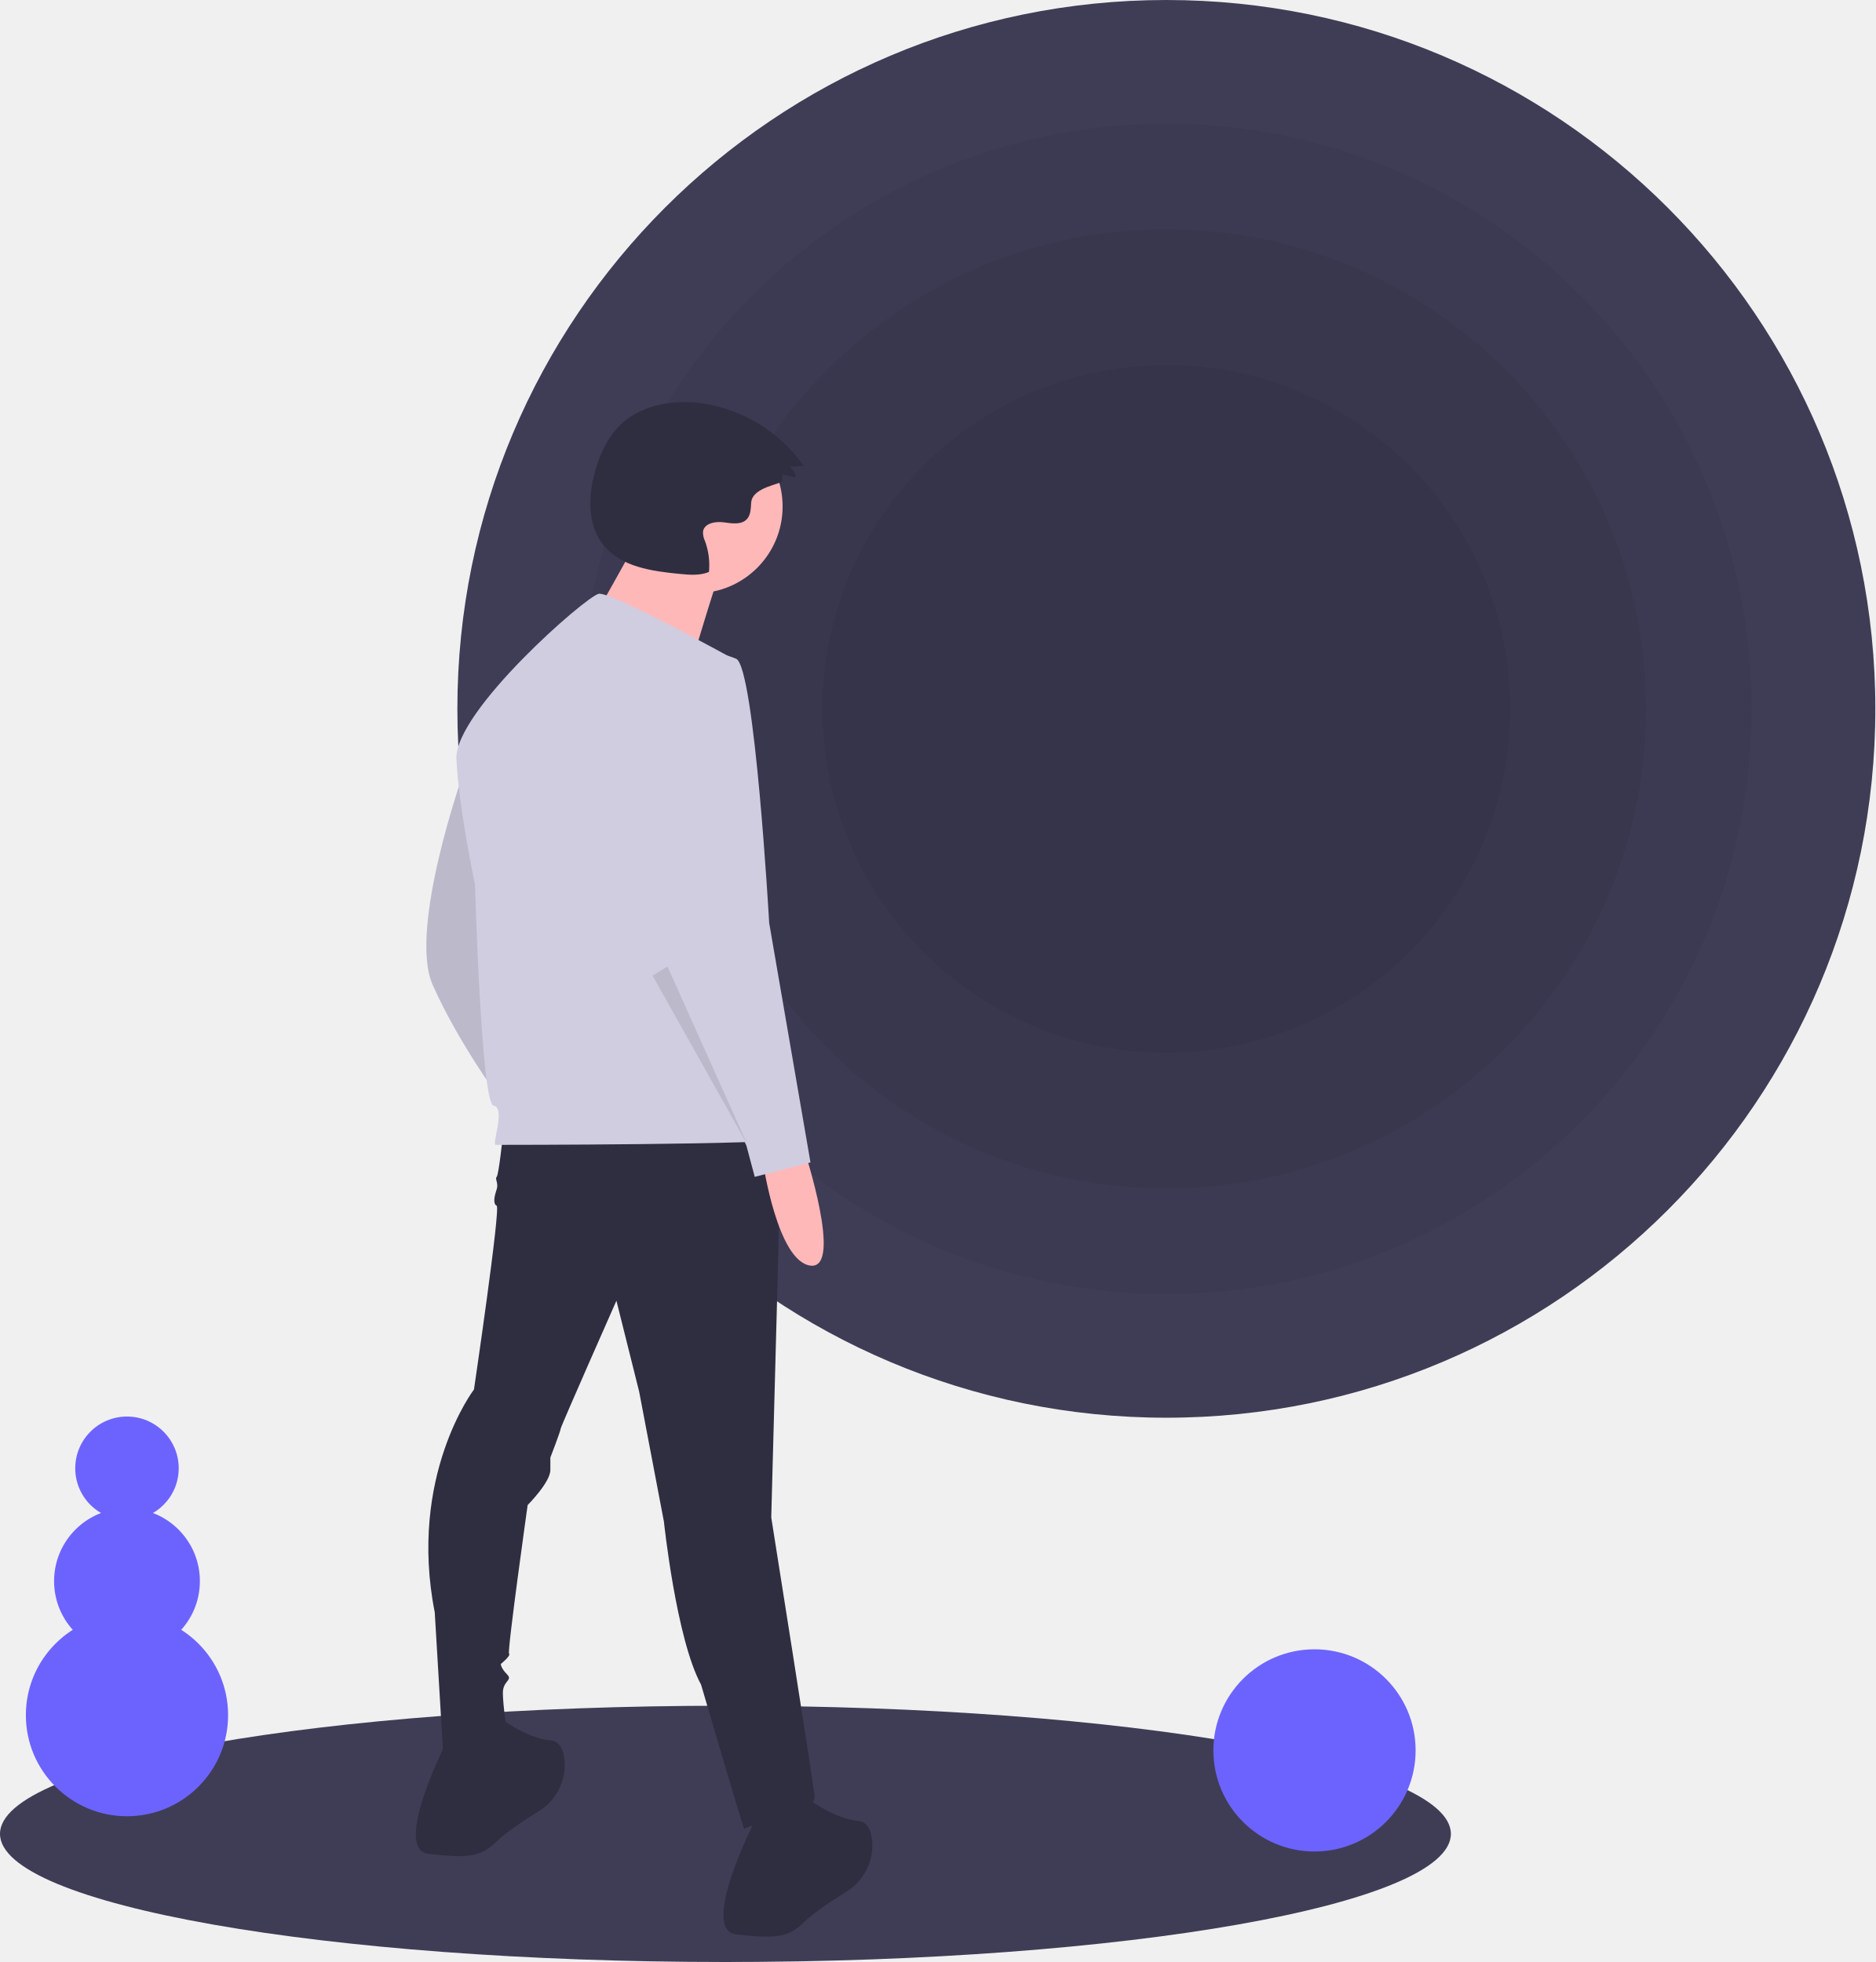
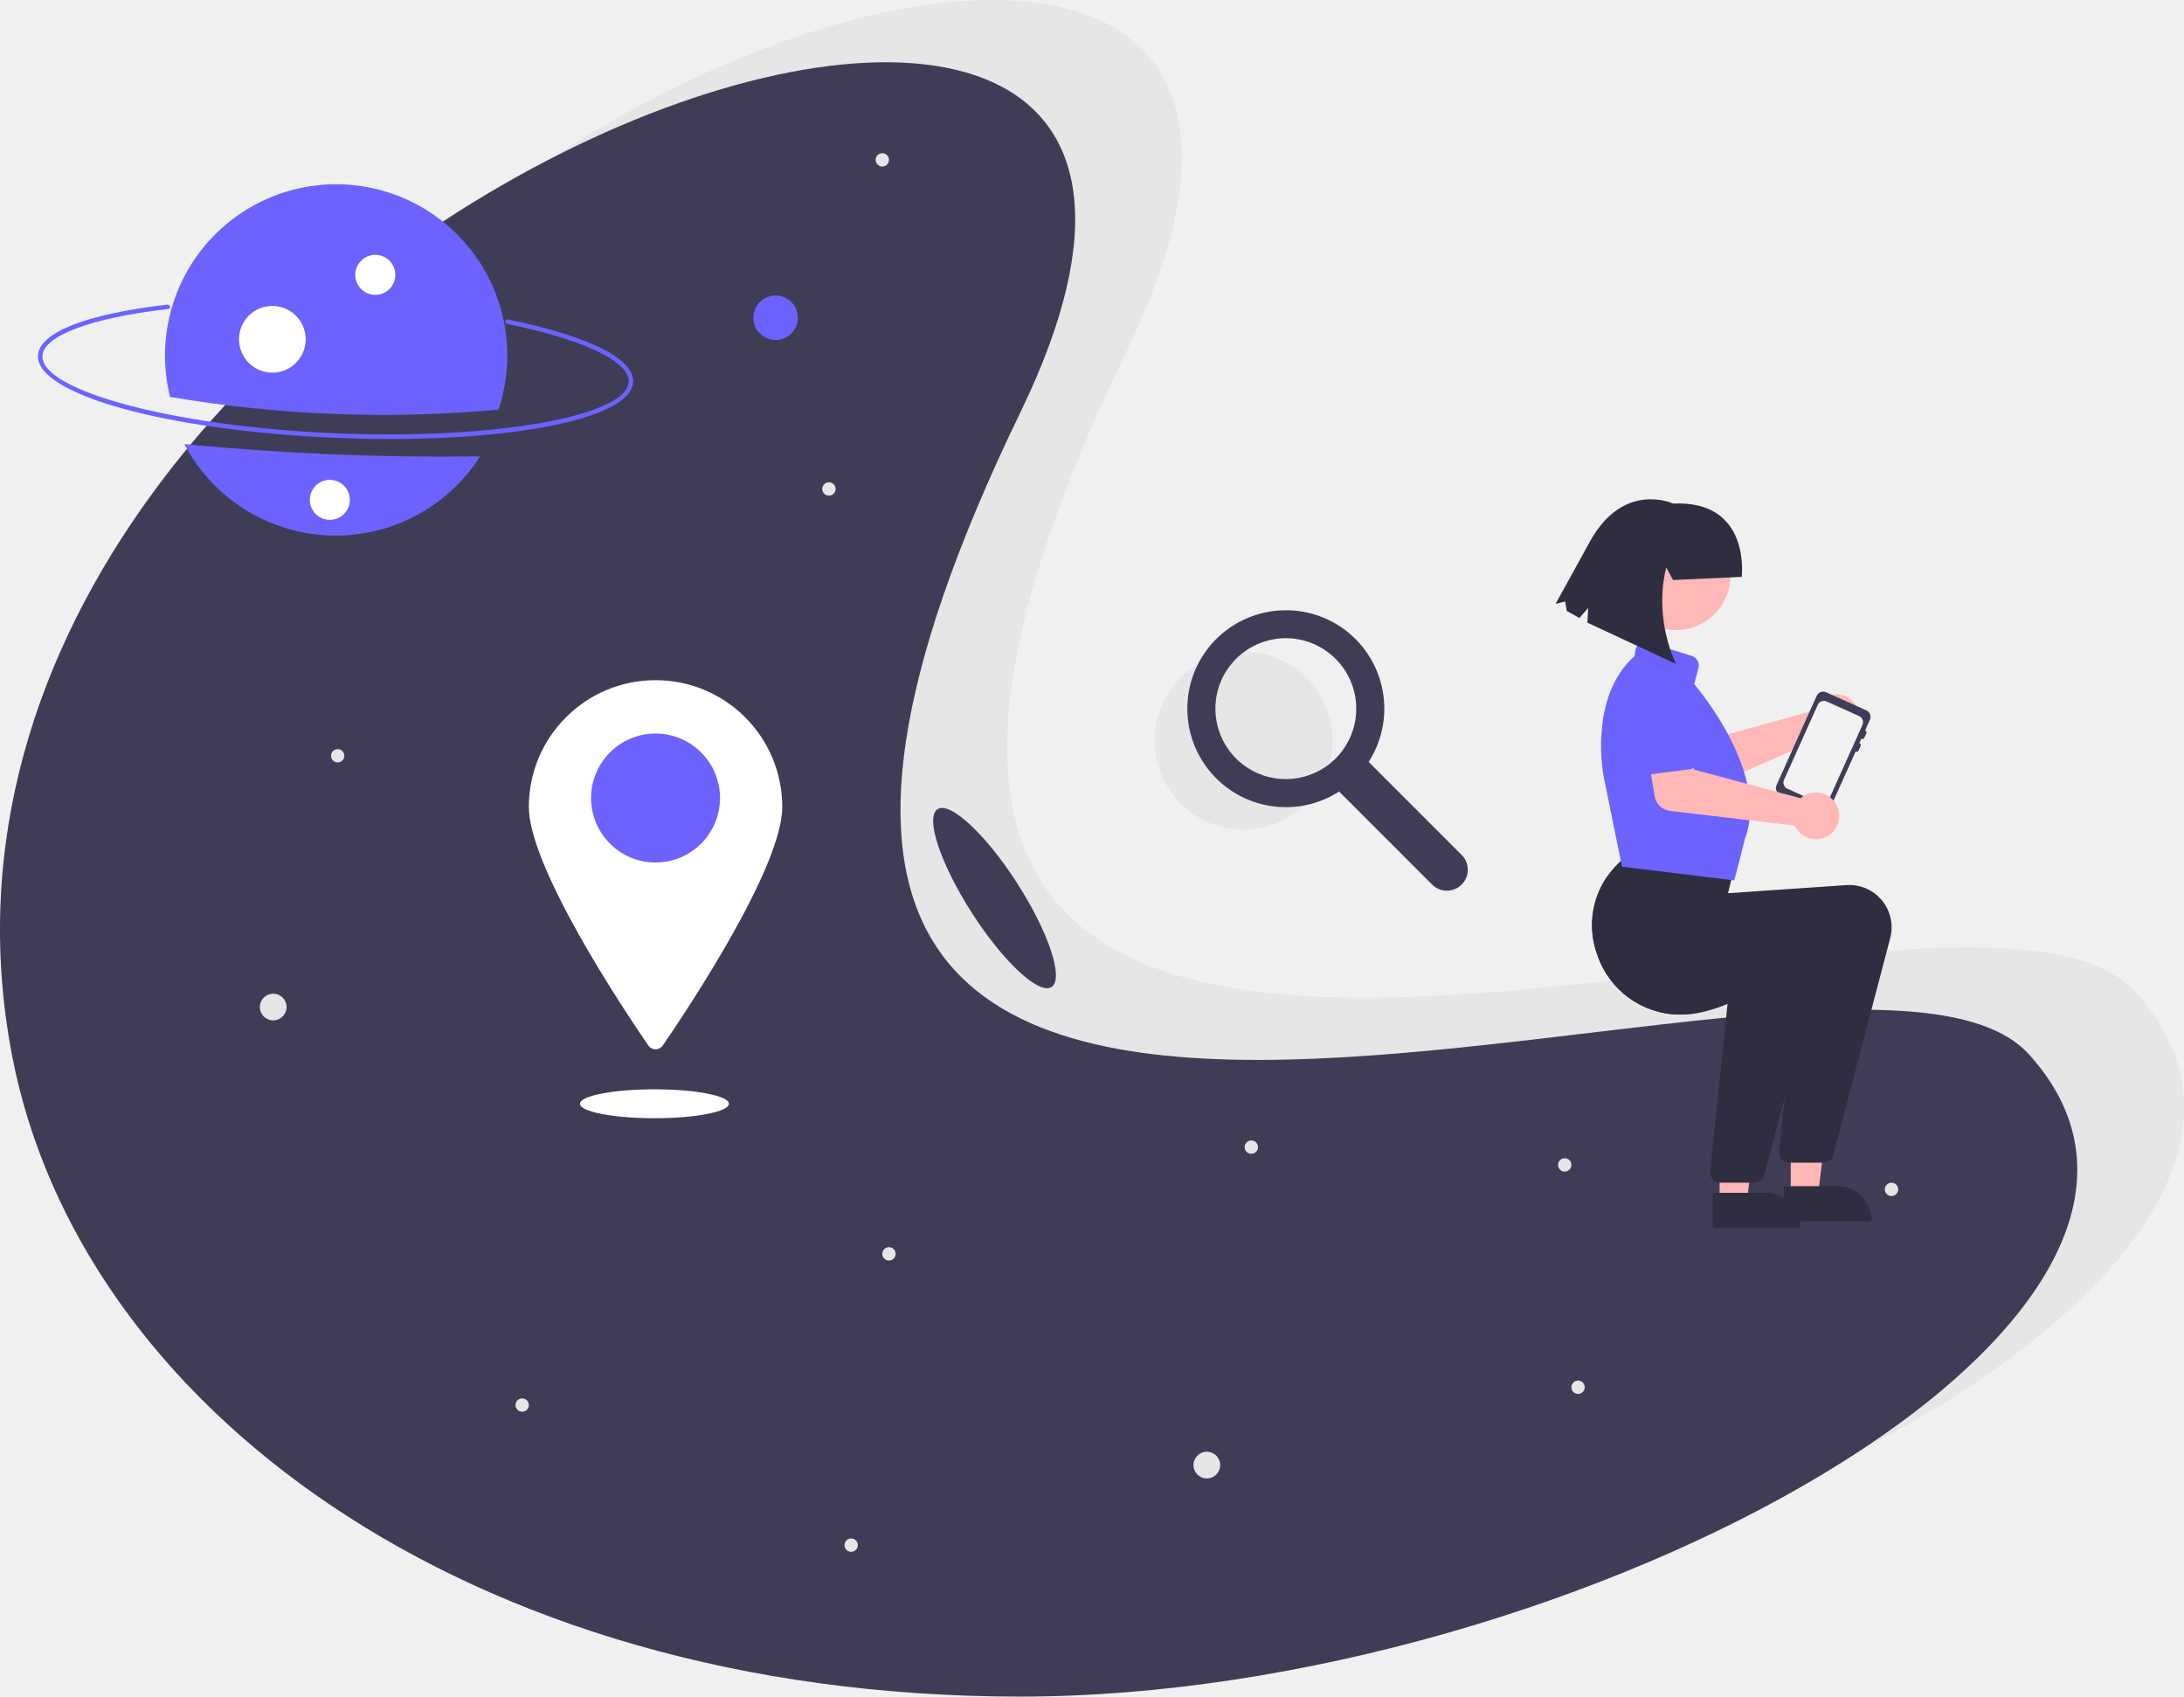
- <svg xmlns="http://www.w3.org/2000/svg" data-name="Layer 1" width="797.5" height="834.5" viewBox="0 0 797.5 834.5">
-   <ellipse cx="308.5" cy="780" rx="308.5" ry="54.5" fill="#3f3d56" />
-   <circle cx="496" cy="301.5" r="301.5" fill="#3f3d56" />
-   <circle cx="496" cy="301.5" r="248.898" opacity="0.05" />
-   <circle cx="496" cy="301.5" r="203.994" opacity="0.05" />
-   <circle cx="496" cy="301.5" r="146.26" opacity="0.05" />
-   <path d="M398.42,361.232s-23.704,66.722-13.169,90.426,27.216,46.53,27.216,46.53S406.322,365.622,398.42,361.232Z" transform="translate(-201.25 -32.75)" fill="#d0cde1" />
-   <path d="M398.42,361.232s-23.704,66.722-13.169,90.426,27.216,46.53,27.216,46.53S406.322,365.622,398.42,361.232Z" transform="translate(-201.25 -32.75)" opacity="0.1" />
-   <path d="M415.101,515.747s-1.756,16.681-2.634,17.558.878,2.634,0,5.268-1.756,6.145,0,7.023-9.657,78.135-9.657,78.135-28.094,36.873-16.681,94.816l3.512,58.821s27.216,1.756,27.216-7.901c0,0-1.756-11.413-1.756-16.681s4.39-5.268,1.756-7.901-2.634-4.39-2.634-4.39,4.39-3.512,3.512-4.39,7.901-63.211,7.901-63.211,9.657-9.657,9.657-14.925v-5.268s4.39-11.413,4.39-12.291,23.704-54.431,23.704-54.431l9.657,38.629,10.535,55.309s5.268,50.042,15.803,69.356c0,0,18.436,63.211,18.436,61.455s30.727-6.145,29.849-14.047-18.436-118.52-18.436-118.52L533.621,513.991Z" transform="translate(-201.25 -32.75)" fill="#2f2e41" />
-   <path d="M391.397,772.978s-23.704,46.53-7.901,48.286,21.948,1.756,28.971-5.268c3.84-3.84,11.615-8.991,17.876-12.873a23.117,23.117,0,0,0,10.969-21.982c-.463-4.295-2.068-7.834-6.019-8.164-10.535-.878-22.826-10.535-22.826-10.535Z" transform="translate(-201.25 -32.75)" fill="#2f2e41" />
-   <path d="M522.208,807.217s-23.704,46.53-7.901,48.286,21.948,1.756,28.971-5.268c3.84-3.84,11.615-8.991,17.876-12.873a23.117,23.117,0,0,0,10.969-21.982c-.463-4.295-2.068-7.834-6.019-8.164-10.535-.878-22.826-10.535-22.826-10.535Z" transform="translate(-201.25 -32.75)" fill="#2f2e41" />
-   <circle cx="295.905" cy="215.433" r="36.905" fill="#ffb8b8" />
-   <path d="M473.43,260.308S447.07,308.812,444.961,308.812,492.41,324.628,492.41,324.628s13.707-46.394,15.816-50.612Z" transform="translate(-201.25 -32.75)" fill="#ffb8b8" />
-   <path d="M513.867,313.385s-52.675-28.971-57.943-28.094-61.455,50.042-60.577,70.234,7.901,53.553,7.901,53.553,2.634,93.06,7.901,93.938-.878,16.681.878,16.681,122.909,0,123.787-2.634S513.867,313.385,513.867,313.385Z" transform="translate(-201.25 -32.75)" fill="#d0cde1" />
-   <path d="M543.278,521.892s16.681,50.92,2.634,49.164-20.192-43.896-20.192-43.896Z" transform="translate(-201.25 -32.75)" fill="#ffb8b8" />
-   <path d="M498.504,310.313s-32.483,7.023-27.216,50.92,14.925,87.792,14.925,87.792l32.483,71.112,3.512,13.169,23.704-6.145L528.353,425.321s-6.145-108.863-14.047-112.374A34,34,0,0,0,498.504,310.313Z" transform="translate(-201.25 -32.75)" fill="#d0cde1" />
-   <polygon points="277.5 414.958 317.885 486.947 283.86 411.09 277.5 414.958" opacity="0.1" />
-   <path d="M533.896,237.316l.122-2.82,5.61,1.396a6.27,6.27,0,0,0-2.514-4.615l5.976-.334a64.477,64.477,0,0,0-43.124-26.651c-12.926-1.873-27.318.838-36.182,10.43-4.299,4.653-7.001,10.57-8.922,16.607-3.539,11.118-4.26,24.372,3.12,33.409,7.501,9.185,20.602,10.984,32.406,12.121,4.153.4,8.506.772,12.355-.839a29.721,29.721,0,0,0-1.654-13.037,8.687,8.687,0,0,1-.879-4.152c.525-3.512,5.209-4.396,8.728-3.922s7.75,1.2,10.062-1.494c1.593-1.856,1.499-4.559,1.71-6.996C521.282,239.785,533.836,238.707,533.896,237.316Z" transform="translate(-201.25 -32.75)" fill="#2f2e41" />
-   <circle cx="559" cy="744.5" r="43" fill="#6c63ff" />
-   <circle cx="54" cy="729.5" r="43" fill="#6c63ff" />
-   <circle cx="54" cy="672.5" r="31" fill="#6c63ff" />
-   <circle cx="54" cy="624.5" r="22" fill="#6c63ff" />
+ <svg xmlns="http://www.w3.org/2000/svg" data-name="Layer 1" width="982.487" height="763.014" viewBox="0 0 982.487 763.014">
+   <circle cx="559.433" cy="333.061" r="40.03" fill="#e6e6e6" />
+   <path d="M766.295,452.995l-41.832-41.832a44.307,44.307,0,0,0-14.426-61.926,44.458,44.458,0,0,0-58.914,12.238,44.307,44.307,0,0,0,60.033,62.995l41.832,41.832A9.409,9.409,0,0,0,766.295,452.995ZM709.594,409.601a31.684,31.684,0,1,1,9.28-22.404A31.586,31.586,0,0,1,709.594,409.601Z" transform="translate(-108.7563 -68.49293)" fill="#3f3d56" />
+   <path d="M1069.529,514.699C1176.509,633.007,866.392,803.507,615.809,803.507S191.863,671.4,162.09,514.699C89.9,134.752,777.167-106.741,615.809,225.891,380.612,710.739,985.28,421.528,1069.529,514.699Z" transform="translate(-108.7563 -68.49293)" fill="#e6e6e6" />
+   <path d="M1021.529,542.699C1128.509,661.007,818.392,831.507,567.809,831.507S143.863,699.4,114.09,542.699C41.9,162.752,729.167-78.741,567.809,253.891,332.612,738.739,937.28,449.528,1021.529,542.699Z" transform="translate(-108.7563 -68.49293)" fill="#3f3d56" />
+   <path d="M258.35,265.318c-75.067-3.305-133.271-19.498-132.507-36.864.458-10.412,21.703-18.784,58.287-22.97a1,1,0,1,1,.227,1.987c-34.462,3.943-56.117,12.017-56.516,21.071-.691,15.705,59.114,31.631,130.597,34.778s132.456-7.461,133.148-23.166c.4-9.092-20.597-19.066-54.798-26.028a1,1,0,1,1,.399-1.96c36.301,7.391,56.857,17.624,56.397,28.076C392.82,257.609,333.418,268.623,258.35,265.318Z" transform="translate(-108.7563 -68.49293)" fill="#6c63ff" />
+   <path d="M191.679,268.227a76.983,76.983,0,0,0,133.036,5.522A1211.976,1211.976,0,0,1,191.679,268.227Z" transform="translate(-108.7563 -68.49293)" fill="#6c63ff" />
+   <path d="M333.019,252.713a76.997,76.997,0,1,0-147.749-5.706A572.233,572.233,0,0,0,333.019,252.713Z" transform="translate(-108.7563 -68.49293)" fill="#6c63ff" />
+   <circle cx="168.834" cy="123.601" r="9" fill="#fff" />
+   <circle cx="122.513" cy="152.591" r="15" fill="#fff" />
+   <circle cx="348.905" cy="142.898" r="10" fill="#6c63ff" />
+   <circle cx="122.905" cy="452.898" r="6" fill="#e6e6e6" />
+   <circle cx="542.905" cy="658.898" r="6" fill="#e6e6e6" />
+   <circle cx="151.905" cy="339.898" r="3" fill="#e6e6e6" />
+   <circle cx="399.905" cy="563.898" r="3" fill="#e6e6e6" />
+   <circle cx="850.905" cy="534.898" r="3" fill="#e6e6e6" />
+   <circle cx="709.905" cy="623.898" r="3" fill="#e6e6e6" />
+   <circle cx="562.905" cy="515.898" r="3" fill="#e6e6e6" />
+   <circle cx="372.905" cy="219.898" r="3" fill="#e6e6e6" />
+   <circle cx="396.905" cy="71.898" r="3" fill="#e6e6e6" />
+   <circle cx="382.905" cy="694.898" r="3" fill="#e6e6e6" />
+   <circle cx="234.905" cy="631.898" r="3" fill="#e6e6e6" />
+   <circle cx="703.905" cy="523.898" r="3" fill="#e6e6e6" />
+   <circle cx="148.374" cy="224.799" r="9" fill="#fff" />
+   <path d="M460.661,431.391c0,26.88-41.559,89.516-53.705,107.247a3.992,3.992,0,0,1-6.591,0c-12.145-17.731-53.705-80.366-53.705-107.247a57,57,0,1,1,114,0Z" transform="translate(-108.7563 -68.49293)" fill="#fff" />
+   <circle cx="294.905" cy="358.898" r="29" fill="#6c63ff" />
+   <ellipse cx="294.405" cy="496.398" rx="33.5" ry="6.5" fill="#fff" />
+   <path d="M925.61,386.412a10.527,10.527,0,0,0-.641,1.529l-47.783,13.277-8.611-8.427L854.159,404.124,867.953,420.523a8,8,0,0,0,9.353,2.169l51.616-22.785a10.497,10.497,0,1,0-3.313-13.495Z" transform="translate(-108.7563 -68.49293)" fill="#ffb8b8" />
+   <path d="M875.502,401.996l-17.935,13.96a4.5,4.5,0,0,1-6.682-1.337L839.738,394.891a12.497,12.497,0,0,1,19.769-15.294l16.338,15.594a4.5,4.5,0,0,1-.344,6.805Z" transform="translate(-108.7563 -68.49293)" fill="#6c63ff" />
+   <path d="M930.192,379.81l18.188,8.183a3.149,3.149,0,0,1,1.58,4.164l-2.153,4.786a1.053,1.053,0,0,1,.527,1.388l-.861,1.915a1.053,1.053,0,0,1-1.388.527l-.861,1.915a1.053,1.053,0,0,1,.527,1.388l-.861,1.915a1.053,1.053,0,0,1-1.388.527L931.871,432.362a3.149,3.149,0,0,1-4.164,1.58l-18.188-8.183a3.149,3.149,0,0,1-1.58-4.164l18.089-40.205A3.149,3.149,0,0,1,930.192,379.81Z" transform="translate(-108.7563 -68.49293)" fill="#3f3d56" />
+   <path d="M912.821,423.212l14.591,6.571a3.034,3.034,0,0,0,3.999-1.512l6.739-14.99,2.341-5.196,6.099-13.562a3.026,3.026,0,0,0-1.511-3.989l-4.587-2.068L930.477,383.964a3.021,3.021,0,0,0-3.989,1.522L920.589,398.597l-6.718,14.927-2.561,5.7A3.022,3.022,0,0,0,912.821,423.212Z" transform="translate(-108.7563 -68.49293)" fill="#f2f2f2" />
+   <polygon points="773.577 540.443 785.837 540.442 791.67 493.154 773.575 493.155 773.577 540.443" fill="#ffb8b8" />
+   <path d="M879.207,604.933l24.144-.001h.001a15.386,15.386,0,0,1,15.386,15.386v.5l-39.531.001Z" transform="translate(-108.7563 -68.49293)" fill="#2f2e41" />
+   <polygon points="805.577 537.443 817.837 537.442 823.67 490.154 805.575 490.155 805.577 537.443" fill="#ffb8b8" />
+   <path d="M911.207,601.933l24.144-.001h.001a15.386,15.386,0,0,1,15.386,15.386v.5l-39.531.001Z" transform="translate(-108.7563 -68.49293)" fill="#2f2e41" />
+   <path d="M827.341,497.971a39.41,39.41,0,0,0,36.9,26.81l.62.01c6.33.18,13.76-1.86,21.05-4.79,14.4-5.79,28.23-15.06,31.9-17.61l-6.22,59.79-2.52,24.24a4.514,4.514,0,0,0,4.48,4.97h15.53a4.505,4.505,0,0,0,4.36-3.36l25.64-97.65a19.032,19.032,0,0,0-19.71-23.83l-53.26,3.65,3.72-14.88-47.54-3.16-.14.1c-1.14.83-2.25,1.7-3.31,2.61a40.271,40.271,0,0,0-6.99,7.66A38.487,38.487,0,0,0,827.341,497.971Z" transform="translate(-108.7563 -68.49293)" fill="#2f2e41" />
+   <path d="M827.341,497.971a39.41,39.41,0,0,0,36.9,26.81,196.146,196.146,0,0,0,22.57-13.39l-.9,8.61-7.84,75.42a4.514,4.514,0,0,0,4.48,4.97h15.53a4.505,4.505,0,0,0,4.36-3.36l9.15-34.85,16.49-62.8a19.032,19.032,0,0,0-19.71-23.83l-53.26,3.65,3.72-14.88-26.98-1.79A38.487,38.487,0,0,0,827.341,497.971Z" transform="translate(-108.7563 -68.49293)" fill="#2f2e41" />
+   <path d="M838.774,458.321l-.358-.043-8.295-40.785c-.071-.354-6.852-35.533,13.937-53.924l.362-2.517a4.5,4.5,0,0,1,5.787-3.658l19.585,6.075a4.491,4.491,0,0,1,3.019,5.442l-1.904,7.242c2.64,3.1,33.715,40.512,22.89,69.335L888.949,464.439Z" transform="translate(-108.7563 -68.49293)" fill="#6c63ff" />
+   <path d="M920.094,426.49a10.526,10.526,0,0,0-1.329.99l-47.897-12.858-3.131-11.634-18.175,2.431,3.542,21.134a8,8,0,0,0,6.951,6.622l56.032,6.619a10.497,10.497,0,1,0,4.008-13.305Z" transform="translate(-108.7563 -68.49293)" fill="#ffb8b8" />
+   <path d="M869.022,414.436,846.481,417.34a4.5,4.5,0,0,1-5.074-4.548l.43-22.655a12.497,12.497,0,0,1,24.799-3.121l6.142,21.734a4.5,4.5,0,0,1-3.756,5.686Z" transform="translate(-108.7563 -68.49293)" fill="#6c63ff" />
+   <circle cx="753.921" cy="258.804" r="24.561" fill="#ffb8b8" />
+   <path d="M861.385,329.348l-3.075-5.6c-5.825,23.732,4.464,43.373,4.464,43.373l-39.932-18.601.38-6.6-3.951,4.484-5.677-3.129-.75-4.281-4.286,1.062,15.644-28.387c15.182-27.013,37.255-16.7,37.255-16.7,35.115-1.669,30.827,32.975,30.827,32.975Z" transform="translate(-108.7563 -68.49293)" fill="#2f2e41" />
+   <ellipse cx="556.161" cy="472.391" rx="12.179" ry="47.5" transform="translate(-275.7517 306.3624) rotate(-32.66242)" fill="#3f3d56" />
</svg>
